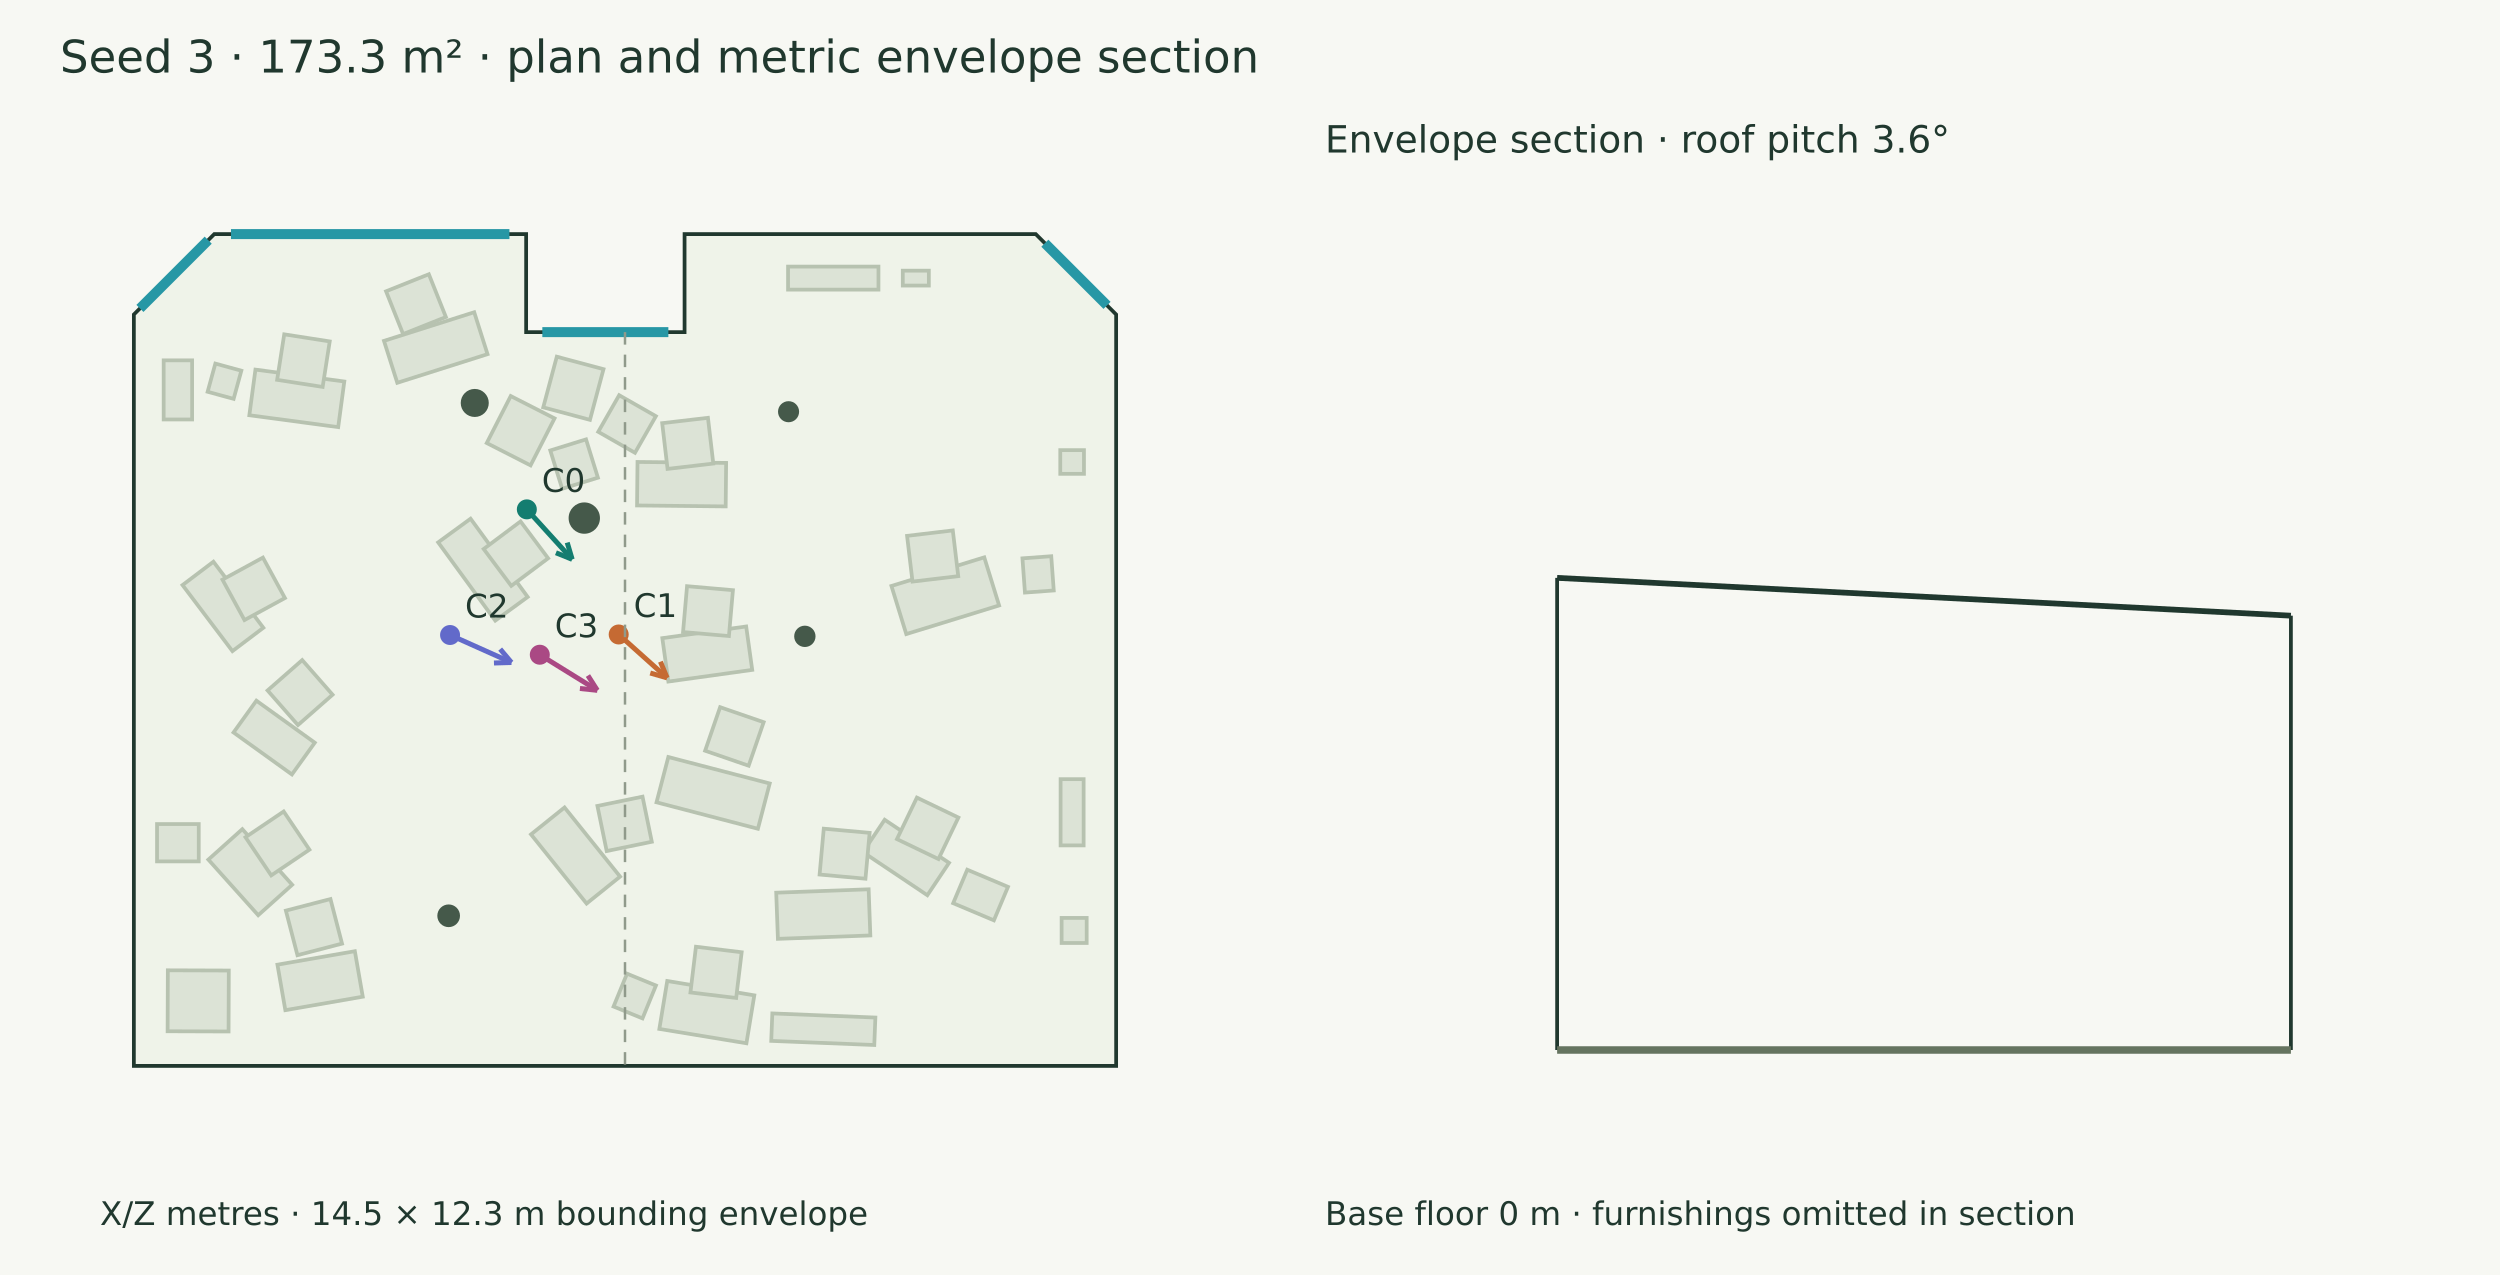
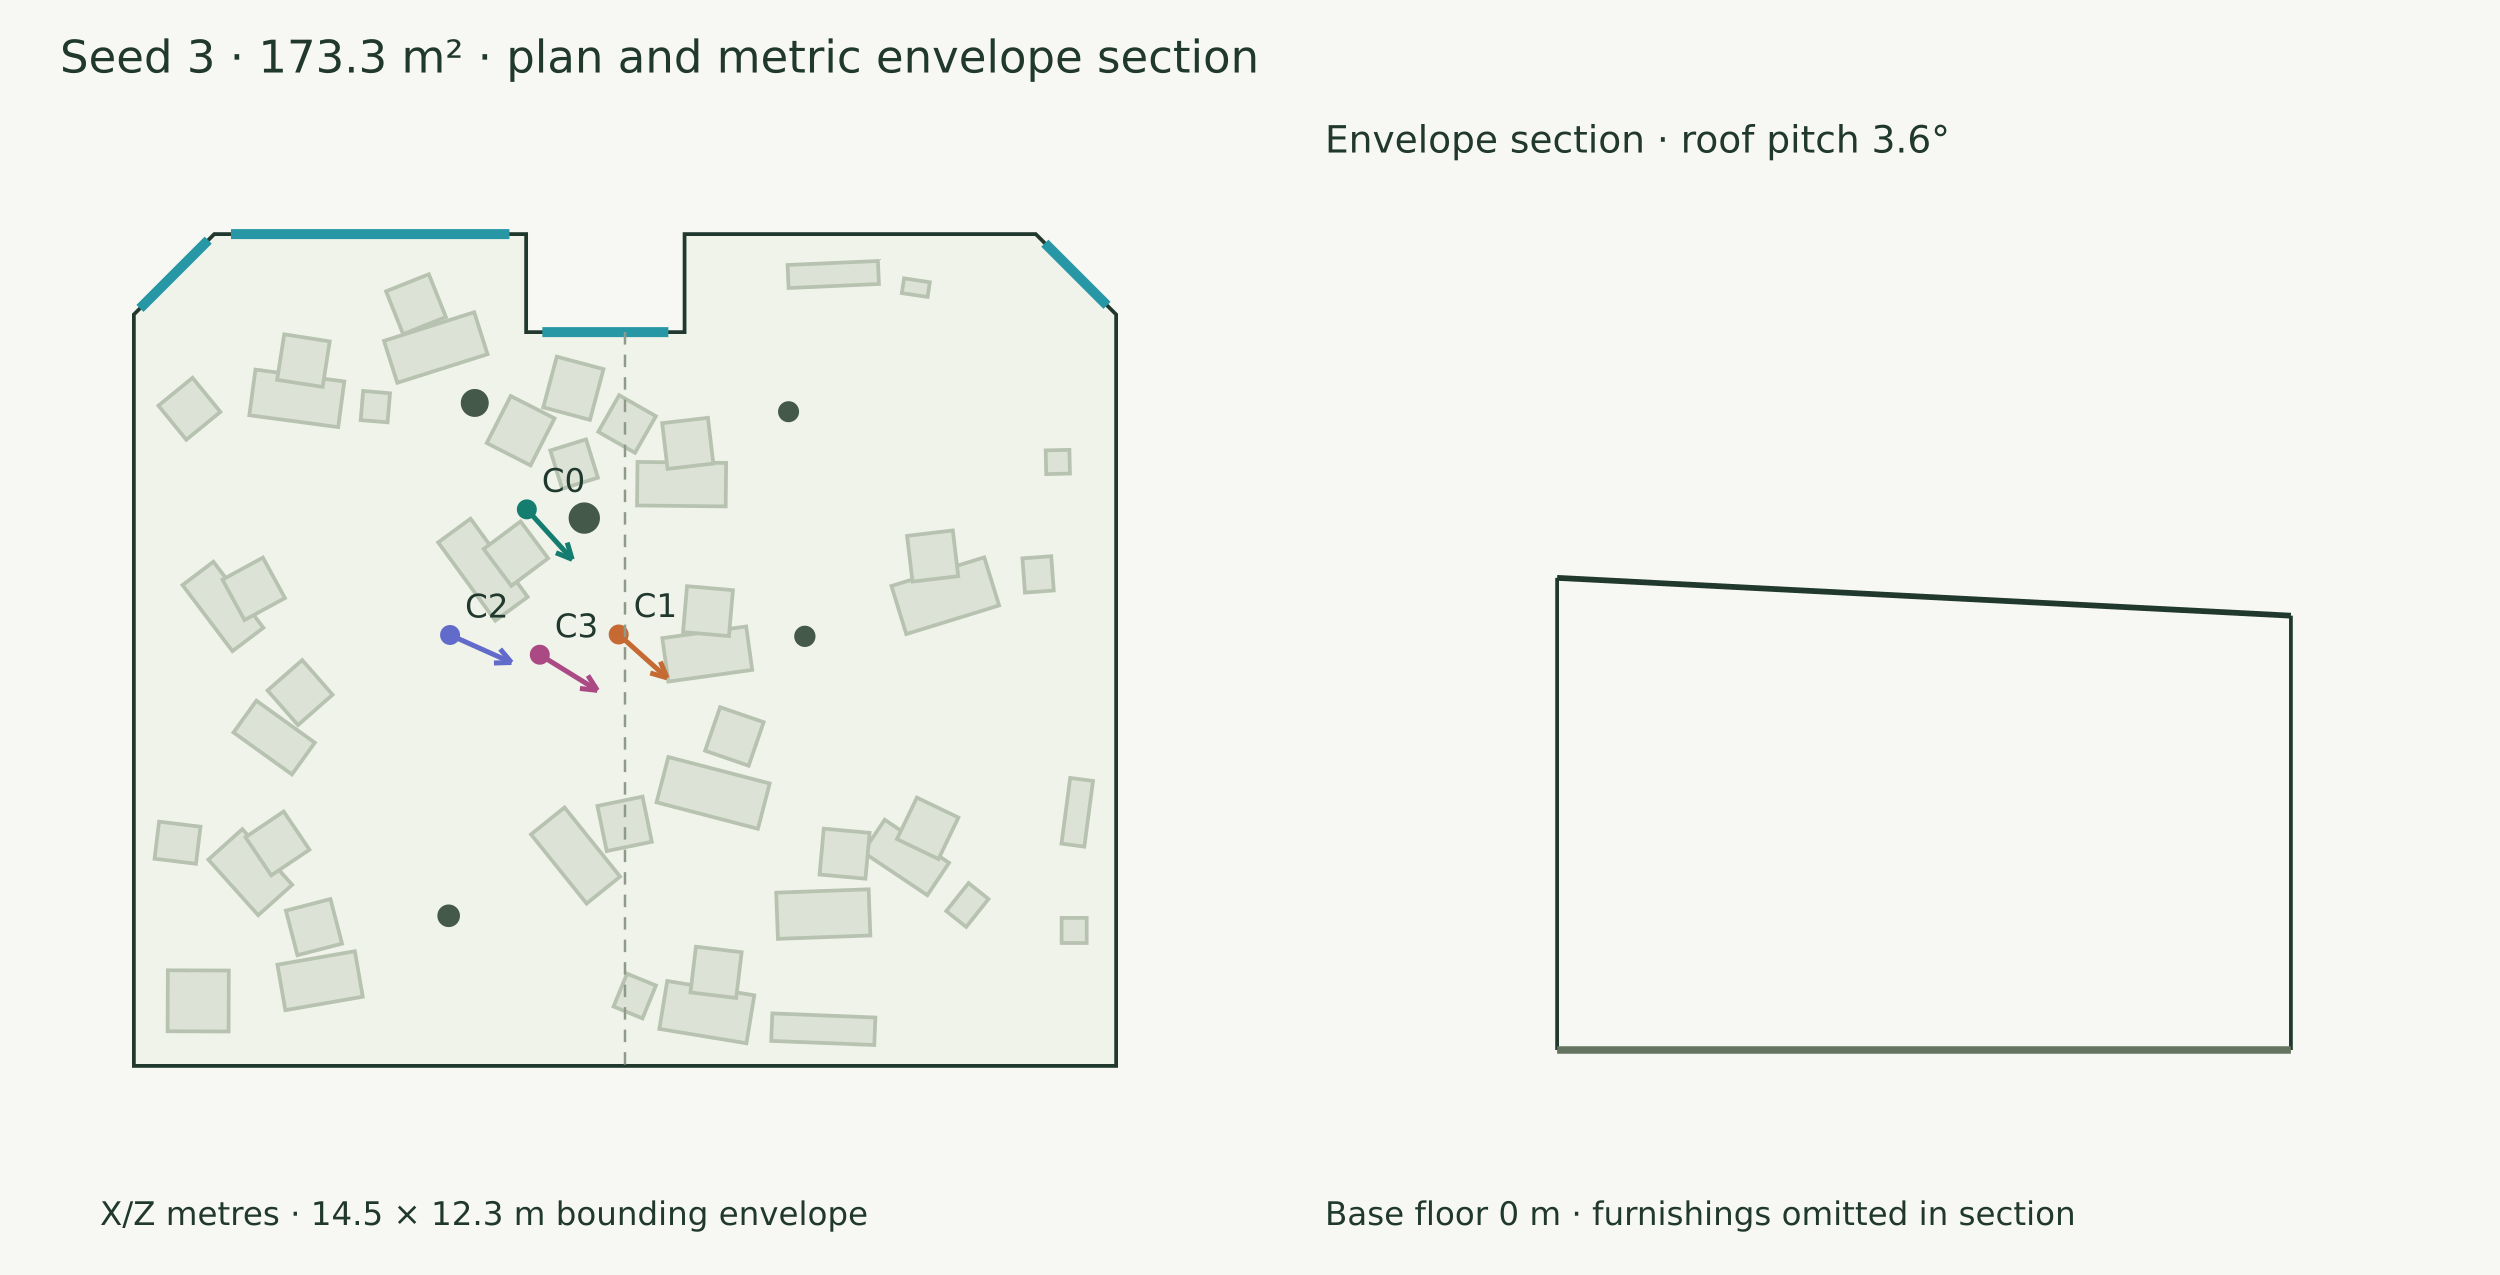
<svg xmlns="http://www.w3.org/2000/svg" width="1000" height="510" viewBox="0 0 1000 510">
  <rect width="100%" height="100%" fill="#f7f8f3" />
  <g font-family="DejaVu Sans" fill="#20382e">
    <text x="24.000" y="29.000" font-size="18">Seed 3 · 173.3 m² · plan and metric envelope section</text>
    <polygon points="85.704,93.637 210.454,93.637 210.454,132.848 273.827,132.848 273.827,93.637 414.296,93.637 446.455,125.795 446.455,426.363 53.545,426.363 53.545,125.795" fill="#eff3e9" stroke="#20382e" stroke-width="1.5" />
    <polygon points="145.107,398.677 114.140,404.068 110.972,385.869 141.939,380.478" fill="#dce3d6" stroke="#b7c2b0" stroke-width="1.5" />
    <polygon points="136.810,377.447 118.980,382.076 114.351,364.246 132.181,359.617" fill="#dce3d6" stroke="#b7c2b0" stroke-width="1.5" />
    <polygon points="300.889,267.951 267.347,272.622 264.928,255.258 298.470,250.587" fill="#dce3d6" stroke="#b7c2b0" stroke-width="1.5" />
    <polygon points="291.568,254.423 273.216,252.820 274.819,234.468 293.171,236.072" fill="#dce3d6" stroke="#b7c2b0" stroke-width="1.5" />
    <polygon points="370.935,358.093 345.193,340.857 353.866,327.903 379.608,345.139" fill="#dce3d6" stroke="#b7c2b0" stroke-width="1.5" />
    <polygon points="375.380,343.624 358.777,335.644 366.757,319.041 383.360,327.021" fill="#dce3d6" stroke="#b7c2b0" stroke-width="1.5" />
    <polygon points="198.107,248.246 175.266,216.941 188.230,207.482 211.071,238.787" fill="#dce3d6" stroke="#b7c2b0" stroke-width="1.5" />
    <polygon points="204.505,234.350 193.467,219.602 208.215,208.564 219.253,223.312" fill="#dce3d6" stroke="#b7c2b0" stroke-width="1.5" />
    <polygon points="290.269,202.562 254.817,202.184 255.003,184.783 290.454,185.161" fill="#dce3d6" stroke="#b7c2b0" stroke-width="1.5" />
    <polygon points="285.317,185.421 267.021,187.561 264.880,169.265 283.176,167.124" fill="#dce3d6" stroke="#b7c2b0" stroke-width="1.5" />
    <polygon points="103.281,366.084 83.341,343.844 96.924,331.666 116.864,353.906" fill="#dce3d6" stroke="#b7c2b0" stroke-width="1.5" />
    <polygon points="108.493,350.162 98.194,334.888 113.467,324.590 123.766,339.863" fill="#dce3d6" stroke="#b7c2b0" stroke-width="1.5" />
    <polygon points="348.134,374.180 311.164,375.536 310.487,357.075 347.457,355.719" fill="#dce3d6" stroke="#b7c2b0" stroke-width="1.5" />
    <polygon points="347.852,333.139 346.183,351.484 327.837,349.815 329.507,331.469" fill="#dce3d6" stroke="#b7c2b0" stroke-width="1.5" />
    <polygon points="399.641,242.173 362.511,253.628 356.575,234.386 393.705,222.931" fill="#dce3d6" stroke="#b7c2b0" stroke-width="1.5" />
    <polygon points="383.297,230.461 365.005,232.637 362.829,214.345 381.121,212.169" fill="#dce3d6" stroke="#b7c2b0" stroke-width="1.5" />
    <polygon points="234.629,361.418 212.401,333.756 225.807,322.984 248.035,350.645" fill="#dce3d6" stroke="#b7c2b0" stroke-width="1.5" />
    <polygon points="242.676,340.418 238.965,322.374 257.009,318.663 260.720,336.707" fill="#dce3d6" stroke="#b7c2b0" stroke-width="1.5" />
    <polygon points="195.006,141.659 158.916,153.116 153.592,136.345 189.682,124.888" fill="#dce3d6" stroke="#b7c2b0" stroke-width="1.5" />
    <polygon points="178.354,126.806 161.241,133.626 154.421,116.513 171.534,109.693" fill="#dce3d6" stroke="#b7c2b0" stroke-width="1.5" />
    <polygon points="303.159,331.509 262.607,320.925 267.335,302.809 307.887,313.393" fill="#dce3d6" stroke="#b7c2b0" stroke-width="1.5" />
    <polygon points="299.458,306.295 282.043,300.290 288.048,282.875 305.463,288.880" fill="#dce3d6" stroke="#b7c2b0" stroke-width="1.5" />
    <polygon points="116.762,309.787 93.410,292.988 102.557,280.272 125.910,297.072" fill="#dce3d6" stroke="#b7c2b0" stroke-width="1.5" />
    <polygon points="119.177,290.028 107.030,276.179 120.879,264.032 133.026,277.880" fill="#dce3d6" stroke="#b7c2b0" stroke-width="1.5" />
    <polygon points="135.280,170.852 99.732,166.094 102.175,147.846 137.722,152.604" fill="#dce3d6" stroke="#b7c2b0" stroke-width="1.5" />
    <polygon points="129.056,154.770 110.854,151.935 113.689,133.733 131.891,136.568" fill="#dce3d6" stroke="#b7c2b0" stroke-width="1.5" />
    <polygon points="298.567,417.309 263.739,411.570 266.897,392.403 301.725,398.141" fill="#dce3d6" stroke="#b7c2b0" stroke-width="1.5" />
    <polygon points="294.462,399.187 276.173,396.981 278.380,378.692 296.669,380.899" fill="#dce3d6" stroke="#b7c2b0" stroke-width="1.5" />
    <polygon points="92.975,260.447 73.010,234.026 85.371,224.685 105.336,251.107" fill="#dce3d6" stroke="#b7c2b0" stroke-width="1.5" />
    <polygon points="97.796,248.027 88.982,231.852 105.158,223.038 113.972,239.213" fill="#dce3d6" stroke="#b7c2b0" stroke-width="1.5" />
-     <polygon points="361.119,108.265 371.539,108.265 371.539,114.225 361.119,114.225" fill="#dce3d6" stroke="#b7c2b0" stroke-width="1.5" />
-     <polygon points="424.106,189.535 424.106,180.053 433.587,180.053 433.587,189.535" fill="#dce3d6" stroke="#b7c2b0" stroke-width="1.5" />
-     <polygon points="315.220,106.640 351.383,106.640 351.383,115.851 315.220,115.851" fill="#dce3d6" stroke="#b7c2b0" stroke-width="1.5" />
-     <polygon points="76.843,144.138 76.843,167.789 65.465,167.789 65.465,144.138" fill="#dce3d6" stroke="#b7c2b0" stroke-width="1.5" />
-     <polygon points="424.241,338.162 424.241,311.662 433.452,311.662 433.452,338.162" fill="#dce3d6" stroke="#b7c2b0" stroke-width="1.5" />
-     <polygon points="79.495,329.622 79.495,344.555 62.813,344.555 62.813,329.622" fill="#dce3d6" stroke="#b7c2b0" stroke-width="1.5" />
+     <polygon points="361.623,111.343 371.926,112.901 371.035,118.794 360.732,117.236" fill="#dce3d6" stroke="#b7c2b0" stroke-width="1.5" />
+     <polygon points="418.494,189.642 418.278,180.162 427.757,179.947 427.973,189.426" fill="#dce3d6" stroke="#b7c2b0" stroke-width="1.5" />
+     <polygon points="315.033,106.002 351.160,104.393 351.570,113.595 315.443,115.203" fill="#dce3d6" stroke="#b7c2b0" stroke-width="1.5" />
+     <polygon points="424.604,337.444 428.077,311.172 437.208,312.379 433.735,338.651" fill="#dce3d6" stroke="#b7c2b0" stroke-width="1.5" />
+     <polygon points="80.192,330.686 78.384,345.510 61.825,343.491 63.632,328.667" fill="#dce3d6" stroke="#b7c2b0" stroke-width="1.5" />
    <polygon points="91.425,412.593 67.044,412.501 67.136,388.120 91.517,388.212" fill="#dce3d6" stroke="#b7c2b0" stroke-width="1.5" />
    <polygon points="424.647,367.171 434.671,367.171 434.671,377.195 424.647,377.195" fill="#dce3d6" stroke="#b7c2b0" stroke-width="1.5" />
+     <polygon points="77.006,151.121 88.148,164.756 74.512,175.898 63.370,162.262" fill="#dce3d6" stroke="#b7c2b0" stroke-width="1.5" />
    <polygon points="421.500,236.186 409.979,237.029 408.977,223.334 420.498,222.491" fill="#dce3d6" stroke="#b7c2b0" stroke-width="1.5" />
    <polygon points="256.996,407.358 245.420,402.616 250.807,389.468 262.382,394.210" fill="#dce3d6" stroke="#b7c2b0" stroke-width="1.5" />
    <polygon points="349.710,418.002 308.494,416.353 308.933,405.369 350.150,407.018" fill="#dce3d6" stroke="#b7c2b0" stroke-width="1.5" />
-     <polygon points="93.449,159.552 83.052,156.703 86.141,145.432 96.538,148.280" fill="#dce3d6" stroke="#b7c2b0" stroke-width="1.5" />
-     <polygon points="397.553,368.138 381.264,361.276 386.907,347.881 403.196,354.743" fill="#dce3d6" stroke="#b7c2b0" stroke-width="1.5" />
+     <polygon points="155.014,168.950 144.273,168.039 145.261,156.394 156.003,157.305" fill="#dce3d6" stroke="#b7c2b0" stroke-width="1.5" />
+     <polygon points="386.468,370.787 378.500,364.430 387.422,353.246 395.391,359.604" fill="#dce3d6" stroke="#b7c2b0" stroke-width="1.5" />
    <polygon points="241.402,147.669 235.981,167.941 217.298,162.945 222.718,142.673" fill="#dce3d6" stroke="#b7c2b0" stroke-width="1.5" />
    <polygon points="247.662,158.084 262.353,166.480 253.986,181.122 239.294,172.727" fill="#dce3d6" stroke="#b7c2b0" stroke-width="1.5" />
    <polygon points="234.414,175.749 239.165,191.070 224.868,195.504 220.117,180.182" fill="#dce3d6" stroke="#b7c2b0" stroke-width="1.5" />
    <polygon points="212.223,186.158 194.699,177.219 204.290,158.416 221.814,167.355" fill="#dce3d6" stroke="#b7c2b0" stroke-width="1.5" />
    <circle cx="321.943" cy="254.535" r="4.269" fill="#45594a" />
    <circle cx="233.716" cy="207.235" r="6.269" fill="#45594a" />
    <circle cx="179.463" cy="366.314" r="4.536" fill="#45594a" />
    <circle cx="315.424" cy="164.684" r="4.216" fill="#45594a" />
    <circle cx="189.901" cy="161.181" r="5.608" fill="#45594a" />
    <path d="M92.384,93.637 L203.774,93.637" stroke="#2797a5" stroke-width="4" fill="none" />
    <path d="M216.934,132.848 L267.347,132.848" stroke="#2797a5" stroke-width="4" fill="none" />
    <path d="M417.939,97.280 L442.812,122.153" stroke="#2797a5" stroke-width="4" fill="none" />
    <path d="M55.969,123.372 L83.280,96.060" stroke="#2797a5" stroke-width="4" fill="none" />
    <path d="M210.732,203.746 L228.867,223.732" stroke="#147d70" stroke-width="2" fill="none" />
    <path d="M228.867,223.732 L222.376,221.111" stroke="#147d70" stroke-width="2" fill="none" />
    <path d="M228.867,223.732 L226.886,217.018" stroke="#147d70" stroke-width="2" fill="none" />
    <circle cx="210.732" cy="203.746" r="4" fill="#147d70" />
    <text x="216.732" y="196.746" font-size="13">C0</text>
    <path d="M247.475,253.792 L266.832,271.147" stroke="#c56a33" stroke-width="2" fill="none" />
    <path d="M266.832,271.147 L260.106,269.206" stroke="#c56a33" stroke-width="2" fill="none" />
    <path d="M266.832,271.147 L264.171,264.672" stroke="#c56a33" stroke-width="2" fill="none" />
    <circle cx="247.475" cy="253.792" r="4" fill="#c56a33" />
    <text x="253.475" y="246.792" font-size="13">C1</text>
    <path d="M180.025,254.000 L204.578,264.997" stroke="#626aca" stroke-width="2" fill="none" />
    <path d="M204.578,264.997 L197.581,265.200" stroke="#626aca" stroke-width="2" fill="none" />
    <path d="M204.578,264.997 L200.070,259.642" stroke="#626aca" stroke-width="2" fill="none" />
    <circle cx="180.025" cy="254" r="4" fill="#626aca" />
    <text x="186.025" y="247.000" font-size="13">C2</text>
    <path d="M215.918,261.891 L238.932,276.126" stroke="#aa4984" stroke-width="2" fill="none" />
    <path d="M238.932,276.126 L231.970,275.400" stroke="#aa4984" stroke-width="2" fill="none" />
    <path d="M238.932,276.126 L235.174,270.221" stroke="#aa4984" stroke-width="2" fill="none" />
    <circle cx="215.918" cy="261.891" r="4" fill="#aa4984" />
    <text x="221.918" y="254.891" font-size="13">C3</text>
    <text x="40.000" y="490.000" font-size="13">X/Z metres · 14.5 × 12.3 m bounding envelope</text>
    <path d="M250.000,132.848 L250.000,426.363" stroke="#909a8b" stroke-width="1" stroke-dasharray="5 4" fill="none" />
    <path d="M622.848,231.150 L916.363,246.273" stroke="#20382e" stroke-width="2.3" fill="none" />
    <path d="M622.848,420.000 L622.848,231.150" stroke="#20382e" stroke-width="1.5" fill="none" />
    <path d="M916.363,420.000 L916.363,246.273" stroke="#20382e" stroke-width="1.5" fill="none" />
    <path d="M622.848,420.000 L916.363,420.000" stroke="#65745f" stroke-width="3" fill="none" />
    <path d="M622.848,420.000 L622.848,420.000" stroke="#8d9a85" stroke-width="1" fill="none" />
    <path d="M916.363,420.000 L916.363,420.000" stroke="#8d9a85" stroke-width="1" fill="none" />
    <text x="530.000" y="61.000" font-size="15">Envelope section · roof pitch 3.6°</text>
    <text x="530.000" y="490.000" font-size="13">Base floor 0 m · furnishings omitted in section</text>
  </g>
</svg>
